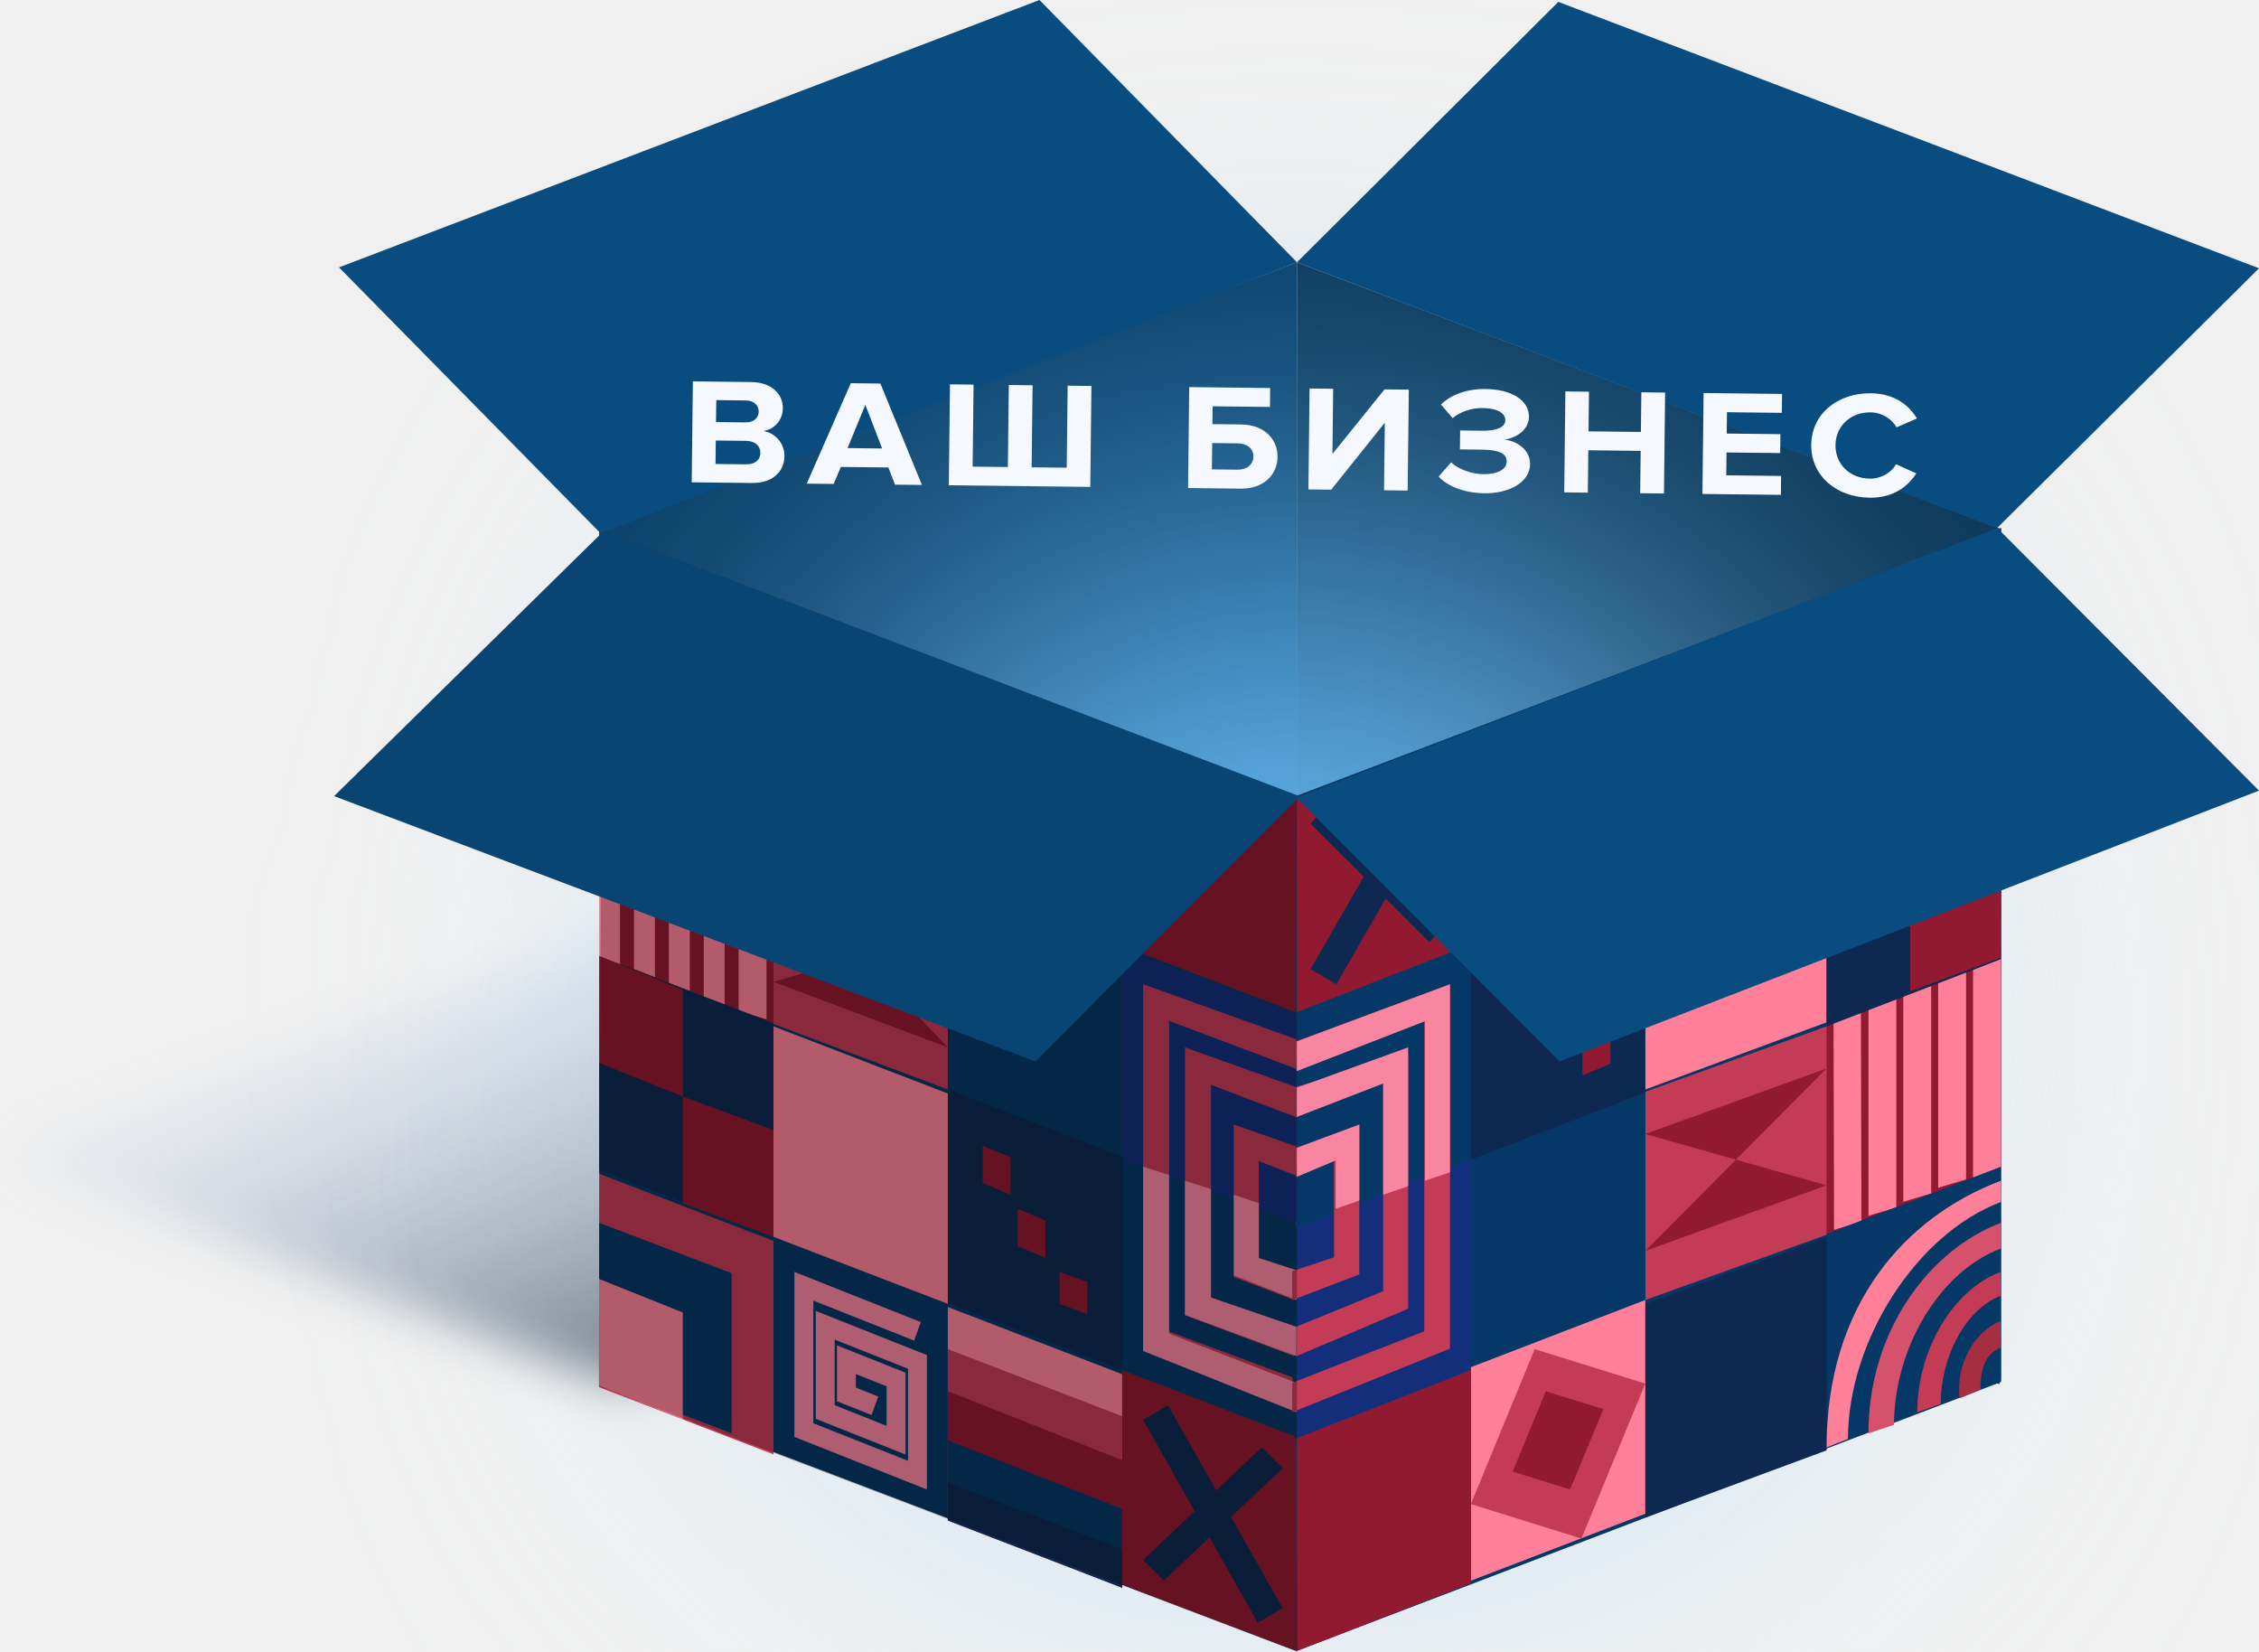
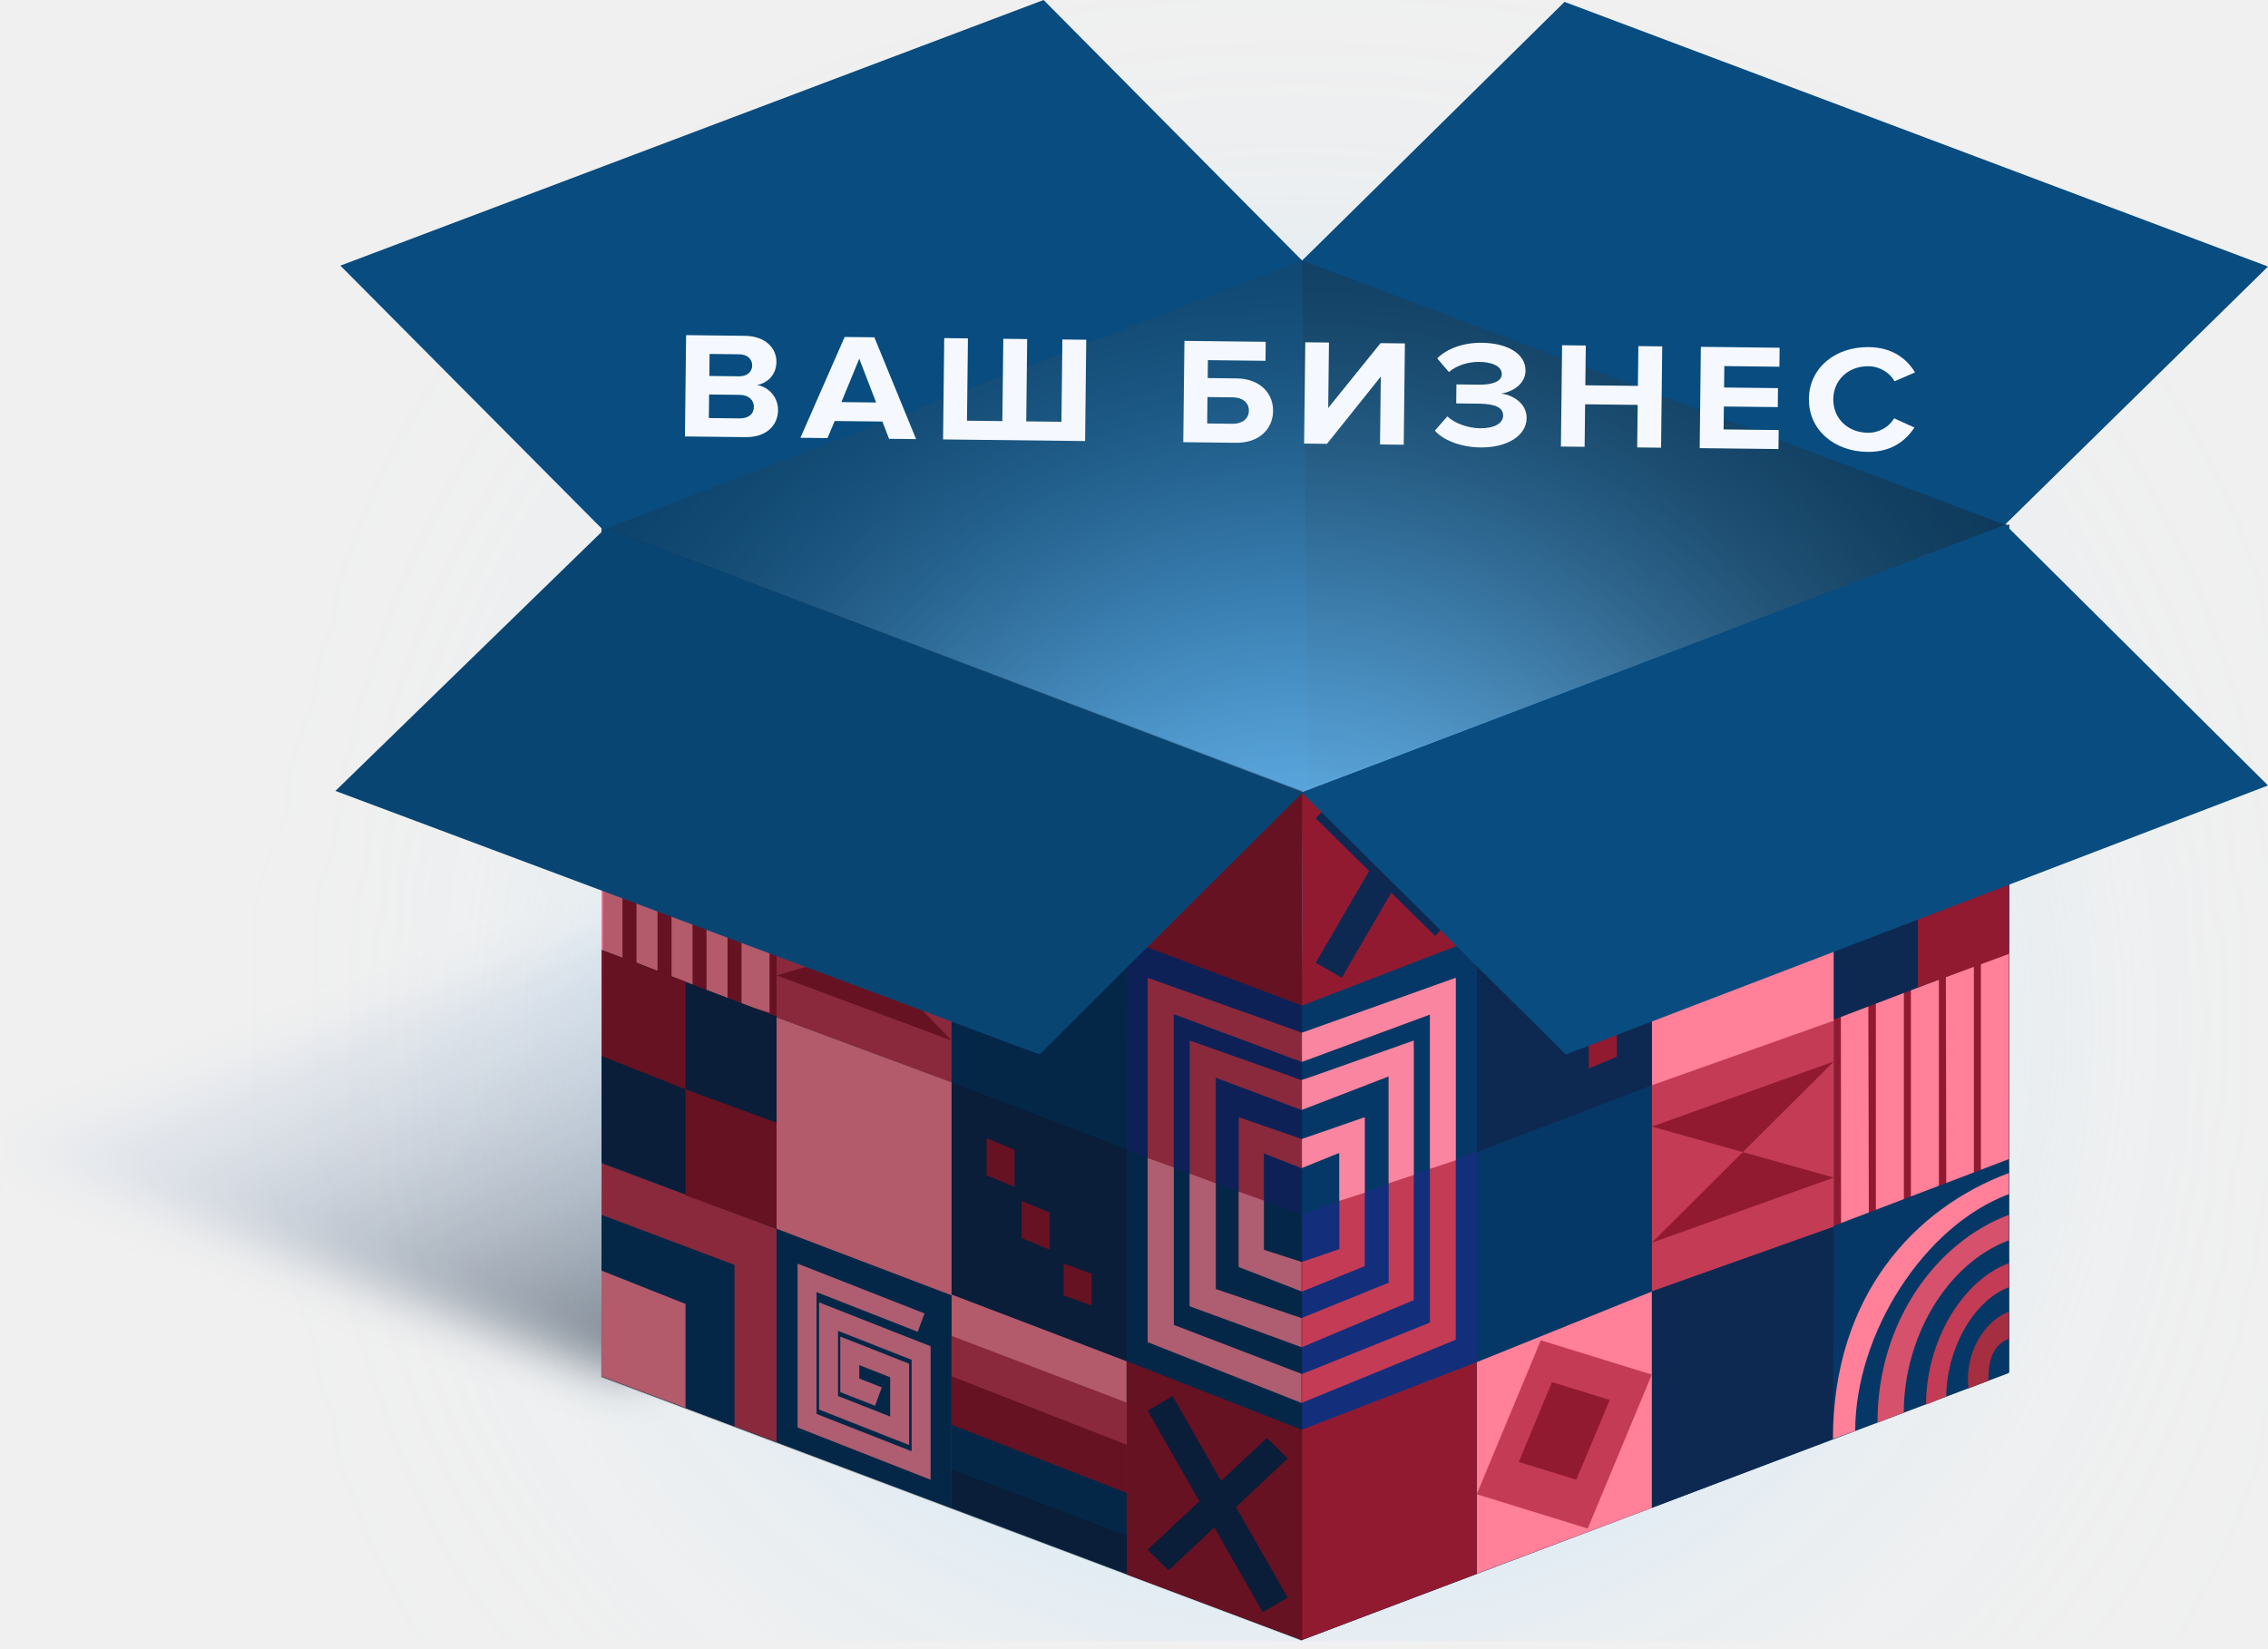
- <svg xmlns="http://www.w3.org/2000/svg" width="238" height="174" viewBox="0 0 238 174" fill="none">
+ <svg xmlns="http://www.w3.org/2000/svg" width="238" height="173" viewBox="0 0 238 173" fill="none">
  <g clip-path="url(#clip0)">
    <g filter="url(#filter0_f)">
-       <path d="M148.606 114.313L65.461 145.898L0 121.881L82.682 91.753L148.606 114.313Z" fill="url(#paint0_linear)" />
+       <path d="M148.606 113.151L65.461 144.414L-0 120.642L82.681 90.82L148.606 113.151Z" fill="url(#paint0_linear)" />
    </g>
-     <path d="M136.598 173.904L63.144 145.949L63.119 56.376L136.598 84.331L136.598 173.904Z" fill="#053866" />
-     <path d="M210.661 145.815L136.6 117.531L136.643 27.629L210.814 55.729L210.661 145.815Z" fill="#083556" />
-     <path d="M136.6 173.903L210.788 145.483L210.814 55.636L136.625 83.826L136.6 173.903Z" fill="#054270" />
-     <path d="M63.144 145.815L136.642 118.741L136.642 27.629L63.119 55.757L63.144 145.815Z" fill="#063D66" />
+     <path d="M136.599 172.135L63.145 144.465L63.119 55.802L136.599 83.473V172.135Z" fill="#053866" />
+     <path d="M210.818 144.027L136.6 116.336L136.263 27.663L137.53 26.613L210.814 55.162L210.818 144.027Z" fill="#083556" />
+     <path d="M136.6 172.135L210.788 144.004L210.814 55.07L136.625 82.973L136.6 172.135Z" fill="#054270" />
+     <path d="M63.145 144.332L137.783 114.31L136.639 27.348L135.756 26.613L63.119 55.19L63.145 144.332Z" fill="#063D66" />
    <g filter="url(#filter1_f)">
-       <ellipse cx="136.316" cy="108.215" rx="50.669" ry="50.983" fill="url(#paint1_radial)" />
+       <ellipse cx="136.316" cy="107.115" rx="50.669" ry="50.465" fill="url(#paint1_radial)" />
    </g>
-     <path d="M136.577 173.904L63.148 145.949L63.123 56.376L136.602 84.331L136.577 173.904Z" fill="#053866" />
-     <path d="M81.493 85.942L63.148 78.901L63.123 56.376L81.493 63.569L81.493 85.942Z" fill="#053866" />
-     <path d="M68.006 77.807C66.351 77.85 64.706 77.549 63.171 76.923L63.121 74.547C66.853 75.988 70.436 75.71 73.191 73.789C76.473 71.514 78.552 67.748 78.552 62.289L80.756 63.173C80.756 69.391 78.927 72.879 75.045 75.583C72.961 76.995 70.516 77.768 68.006 77.807Z" fill="#FF8098" />
-     <path d="M99.861 92.595L81.491 85.517L81.491 63.028L99.861 70.106L99.861 92.595Z" fill="#0E2951" />
-     <path d="M118.23 99.986L99.86 92.909L99.86 70.419L118.23 77.471L118.23 99.986Z" fill="#FF8098" />
-     <path d="M136.499 106.639L118.23 99.645L118.23 77.072L136.6 83.859L136.499 106.639Z" fill="#911A31" />
-     <path d="M81.491 108.117L63.121 101.065L63.121 78.55L81.491 85.628L81.491 108.117Z" fill="#911A31" />
-     <path d="M99.861 114.77L81.491 107.869L81.491 85.942L99.861 92.843L99.861 114.77Z" fill="#C43B55" />
-     <path d="M118.23 122.161L99.86 115.084L99.86 92.594L118.23 99.672L118.23 122.161Z" fill="#053866" />
-     <path d="M136.6 128.814L118.23 121.99L118.23 99.986L136.6 106.811L136.6 128.814Z" fill="#132F7C" />
-     <path d="M99.861 137.684L81.491 130.632L81.491 108.117L99.861 115.195L99.861 137.684Z" fill="#FF8098" />
-     <path d="M118.231 144.336L99.861 137.259L99.861 114.77L118.231 121.847L118.231 144.336Z" fill="#0E2951" />
-     <path d="M136.602 151.728L118.232 144.729L118.232 122.161L136.602 129.161L136.602 151.728Z" fill="#053866" />
-     <path d="M81.491 153.206L63.121 146.129L63.121 123.64L81.491 130.717L81.491 153.206Z" fill="#C43B55" />
-     <path d="M99.861 159.859L81.491 152.801L81.491 130.292L99.861 137.35L99.861 159.859Z" fill="#053866" />
-     <path d="M118.23 167.251L99.86 160.173L99.86 137.684L118.23 144.762L118.23 167.251Z" fill="#FF8098" />
-     <path d="M136.6 173.903L118.23 166.944L118.23 144.337L136.525 151.348L136.6 173.903Z" fill="#911A31" />
-     <path d="M66.919 73.375C65.615 73.395 64.321 73.139 63.121 72.623L63.121 69.897C65.79 70.935 69.101 70.572 70.743 69.481C73.489 67.638 74.824 64.782 74.824 60.81L77.082 61.719C77.082 66.6 75.363 69.585 72.283 71.74C70.695 72.811 68.828 73.38 66.919 73.375Z" fill="#D6516B" />
-     <path d="M65.606 68.201C64.755 68.219 63.909 68.051 63.121 67.708L63.121 64.834C64.726 65.491 67.211 65.327 68.583 63.876C70.007 62.37 70.395 61.139 70.395 58.593L72.673 59.551C72.673 63.055 71.534 65.436 69.386 66.996C68.267 67.787 66.951 68.206 65.606 68.201Z" fill="#C43B55" />
-     <path d="M64.291 63.019C63.889 63.057 63.484 62.973 63.121 62.776L63.121 59.945C63.511 60.107 64.779 60.215 65.266 59.945C66.12 59.46 66.12 58.517 65.705 57.114L68.265 58.058C68.265 60.026 67.631 61.401 66.436 62.318C65.796 62.772 65.052 63.016 64.291 63.019Z" fill="#A62E41" />
-     <path d="M136.315 148.032L120.434 142.124L120.434 103.682L136.599 109.489L136.599 112.608L123.171 107.536L123.171 140.273L136.16 145.091L136.315 148.032Z" fill="#C43B55" />
-     <path d="M136.599 148.771L120.434 142.316L120.434 122.9L123.171 123.78L123.171 140.483L136.599 145.682L136.599 148.771Z" fill="#F985A0" />
-     <path d="M136.314 142.858L124.844 138.554L124.844 110.335L136.6 114.535L136.6 117.705L127.581 114.278L127.581 137.137L136.6 140.307L136.314 142.858Z" fill="#C43B55" />
-     <path d="M136.325 136.945L129.988 134.531L129.988 118.465L136.601 120.778L136.601 123.871L132.628 122.312L132.628 132.721L136.601 134.456L136.325 136.945Z" fill="#C43B55" />
-     <path d="M136.601 136.945L129.988 134.351L129.988 125.857L132.628 126.747L132.628 132.52L136.601 133.817L136.601 136.945Z" fill="#F985A0" />
-     <path d="M136.6 142.858L124.844 138.515L124.844 124.379L127.581 125.258L127.581 136.682L136.6 139.77L136.6 142.858Z" fill="#F985A0" />
-     <path d="M77.082 150.989L63.121 145.679L63.121 128.814L77.082 134.123L77.082 150.989Z" fill="#053866" />
-     <path d="M71.939 149.51L63.121 145.975L63.121 134.727L71.939 138.263L71.939 149.51Z" fill="#FF8098" />
-     <path d="M118.23 85.35L111.511 97.03L99.86 84.317L106.58 72.637L118.23 85.35Z" fill="#C43B55" />
-     <path d="M113.824 85.082L110.31 91.117L104.271 84.559L107.759 78.55L113.824 85.082Z" fill="#911A31" />
-     <path d="M118.23 167.251L99.86 160.151L99.86 142.119L118.23 149.193L118.23 167.251Z" fill="#C43B55" />
-     <path d="M118.23 167.25L99.86 159.964L99.86 146.554L118.23 153.813L118.23 167.25Z" fill="#911A31" />
-     <path d="M118.23 167.251L99.86 160.002L99.86 151.728L118.23 158.951L118.23 167.251Z" fill="#053866" />
-     <path d="M118.23 167.251L99.86 160.183L99.86 156.163L118.23 163.205L118.23 167.251Z" fill="#0E2951" />
-     <path d="M81.491 91.117L99.861 98.023L81.491 103.428L99.861 110.335L81.491 91.117Z" fill="#911A31" />
-     <path d="M65.326 102.204L63.121 101.296L63.121 78.55L65.326 79.458L65.326 102.204Z" fill="#FF8098" />
-     <path d="M68.999 102.943L66.795 102.065L66.795 80.029L68.999 80.932L68.999 102.943Z" fill="#FF8098" />
-     <path d="M80.756 107.378L77.816 106.498L77.816 84.463L80.756 85.343L80.756 107.378Z" fill="#FF8098" />
-     <path d="M76.347 105.899L74.143 105.02L74.143 82.985L76.347 83.865L76.347 105.899Z" fill="#FF8098" />
-     <path d="M72.674 104.421L70.47 103.542L70.47 81.507L72.674 82.386L72.674 104.421Z" fill="#FF8098" />
-     <path d="M81.491 130.292L63.121 123.215L63.121 100.726L81.491 107.778L81.491 130.292Z" fill="#0E2951" />
-     <path d="M81.491 130.292L71.939 126.757L71.939 115.509L81.491 119.045L81.491 130.292Z" fill="#911A31" />
-     <path d="M71.939 115.509L63.121 111.967L63.121 100.726L71.939 104.268L71.939 115.509Z" fill="#911A31" />
-     <path fill-rule="evenodd" clip-rule="evenodd" d="M83.696 133.988L97.014 139.269L96.308 141.218L85.689 137.008L85.689 149.928L95.664 153.883L95.664 144.185L87.942 141.12L87.942 148.026L93.411 150.202L93.411 146.037L90.171 144.749L90.171 146.173L92.532 147.11L91.825 149.059L88.178 147.611L88.178 141.726L95.404 144.6L95.404 153.225L85.949 149.463L85.949 138.099L97.657 142.747L97.657 156.902L83.696 151.367L83.696 133.988Z" fill="#F985A0" />
-     <path fill-rule="evenodd" clip-rule="evenodd" d="M135.129 154.648L122.619 166.512L120.434 164.331L132.944 152.468L135.129 154.648Z" fill="#0E2951" />
-     <path fill-rule="evenodd" clip-rule="evenodd" d="M123.052 148.032L135.129 169.406L132.511 170.947L120.434 149.573L123.052 148.032Z" fill="#0E2951" />
-     <path d="M106.473 125.858L103.534 124.62L103.534 120.683L106.473 121.921L106.473 125.858Z" fill="#911A31" />
-     <path d="M110.147 132.51L107.208 131.279L107.208 127.335L110.147 128.566L110.147 132.51Z" fill="#911A31" />
-     <path d="M114.556 138.423L111.617 137.363L111.617 133.988L114.556 135.049L114.556 138.423Z" fill="#911A31" />
-     <path d="M136.625 83.826L210.814 55.637L210.814 145.586L136.6 173.904L136.625 83.826Z" fill="#053866" />
-     <path d="M192.444 107.797L210.814 100.726L210.814 123.221L192.444 130.292L192.444 107.797Z" fill="#911A31" />
-     <path d="M173.34 115.018L192.444 108.118L192.444 130.07L173.34 136.945L173.34 115.018Z" fill="#C43B55" />
-     <path d="M154.971 121.847L173.341 114.77L173.341 137.259L154.971 144.336L154.971 121.847Z" fill="#053866" />
-     <path d="M136.601 129.317L154.97 122.161L154.97 144.573L136.601 151.728L136.601 129.317Z" fill="#132F7C" />
-     <path d="M173.34 92.281L192.444 85.203L192.444 107.693L173.34 114.77L173.34 92.281Z" fill="#FF8098" />
-     <path d="M154.971 99.673L173.341 92.595L173.341 115.084L154.971 122.162L154.971 99.673Z" fill="#0E2951" />
-     <path d="M136.601 106.403L154.97 99.247L154.97 121.659L136.601 128.814L136.601 106.403Z" fill="#053866" />
-     <path d="M173.342 137.345L192.446 130.293L192.446 152.782L173.342 159.86L173.342 137.345Z" fill="#0E2951" />
-     <path d="M154.971 144.023L173.341 136.946L173.341 159.461L154.971 166.513L154.971 144.023Z" fill="#FF8098" />
-     <path d="M136.601 151.505L154.97 144.338L154.97 166.788L136.676 173.904L136.601 151.505Z" fill="#911A31" />
-     <path d="M192.443 62.734L210.813 55.637L210.813 78.132L192.443 85.204L192.443 62.734Z" fill="#C43B55" />
-     <path d="M173.338 70.106L192.442 63.029L192.442 85.518L173.338 92.595L173.338 70.106Z" fill="#053866" />
-     <path d="M154.968 77.321L173.338 70.42L173.338 92.347L154.968 99.248L154.968 77.321Z" fill="#FF8098" />
-     <path d="M136.7 83.998L154.969 77.073L154.969 99.484L136.6 106.639L136.7 83.998Z" fill="#911A31" />
-     <path d="M136.147 148.772L136.147 145.658L150.054 140.24L150.054 107.556L136.818 112.442L135.863 109.961L152.764 103.683L152.764 142.063L136.147 148.772Z" fill="#C43B55" />
-     <path d="M152.765 123.488L150.129 124.379L150.129 107.578L136.6 112.847L136.6 109.716L152.765 103.683L152.765 123.488Z" fill="#F985A0" />
-     <path d="M136.6 142.859L136.6 139.751L145.724 136.012L145.724 114.031L136.6 117.593L136.6 114.485L148.356 111.074L148.356 137.856L136.6 142.859Z" fill="#C43B55" />
-     <path d="M136.142 136.946L136.142 133.907L140.551 132.449L140.551 122.222L136.801 123.605L135.863 121.184L143.211 118.466L143.211 134.253L136.142 136.946Z" fill="#C43B55" />
-     <path d="M143.213 126.467L140.724 127.336L140.724 122.243L136.6 123.982L136.6 120.926L143.213 118.466L143.213 126.467Z" fill="#F985A0" />
-     <path d="M148.356 124.956L145.724 125.858L145.724 114.141L136.6 117.671L136.6 114.591L148.356 110.335L148.356 124.956Z" fill="#F985A0" />
-     <path d="M201.26 59.192L210.812 55.637L210.812 66.891L201.26 70.42L201.26 59.192Z" fill="#FF8098" />
-     <path d="M154.968 158.442L161.692 142.12L173.338 145.755L166.614 162.077L154.968 158.442Z" fill="#C43B55" />
-     <path d="M159.376 155.017L162.861 146.555L168.928 148.441L165.417 156.903L159.376 155.017Z" fill="#911A31" />
-     <path d="M154.968 77.311L173.338 70.42L173.338 87.947L154.968 94.812L154.968 77.311Z" fill="#C43B55" />
-     <path d="M154.968 77.446L173.338 70.42L173.338 83.377L154.968 90.377L154.968 77.446Z" fill="#911A31" />
-     <path d="M154.968 77.324L173.338 70.42L173.338 78.324L154.968 85.203L154.968 77.324Z" fill="#053866" />
-     <path d="M154.968 77.471L173.338 70.42L173.338 74.456L154.968 81.507L154.968 77.471Z" fill="#0E2951" />
-     <path d="M192.442 124.865L173.338 131.771L192.442 112.553L173.338 119.46" fill="#911A31" />
-     <path d="M210.811 123.49L207.872 124.38L207.872 101.642L210.811 100.726L210.811 123.49Z" fill="#FF8098" />
-     <path d="M207.138 124.239L204.199 125.119L204.199 103.084L207.138 102.204L207.138 124.239Z" fill="#FF8098" />
-     <path d="M196.115 128.674L193.231 129.554L193.176 107.519L196.06 106.64L196.115 128.674Z" fill="#FF8098" />
-     <path d="M199.791 127.196L196.852 128.075L196.852 106.04L199.791 105.161L199.791 127.196Z" fill="#FF8098" />
-     <path d="M203.464 125.718L200.525 126.597L200.525 104.562L203.464 103.683L203.464 125.718Z" fill="#FF8098" />
-     <path d="M192.443 85.629L210.813 78.551L210.813 101.04L192.443 108.118L192.443 85.629Z" fill="#0E2951" />
-     <path d="M192.443 129.979L210.813 122.901L210.813 145.391L192.443 152.468L192.443 129.979Z" fill="#053866" />
-     <path d="M192.443 85.606L201.261 82.247L201.261 92.932L192.443 96.291L192.443 85.606Z" fill="#911A31" />
-     <path d="M194.692 151.578L192.443 152.468C192.443 137.318 200.875 128.116 210.813 124.38L210.813 126.616C201.845 129.997 194.692 141.334 194.692 151.578Z" fill="#FF8098" />
-     <path d="M199.546 150.09L196.852 150.99C196.852 140.172 203.293 131.641 210.813 128.815L210.813 131.513C204.243 134.005 199.546 142.15 199.546 150.09Z" fill="#D6516B" />
-     <path d="M204.463 147.898L201.994 148.772C201.994 142.205 205.748 135.887 210.761 133.989L210.812 136.486C206.907 137.984 204.463 143.179 204.463 147.898Z" fill="#C43B55" />
-     <path d="M208.651 146.405L206.465 147.294C206.018 143.737 208.055 140.205 210.762 139.163L210.812 141.958C209.123 142.594 208.651 144.245 208.651 146.405Z" fill="#A62E41" />
-     <path fill-rule="evenodd" clip-rule="evenodd" d="M190.238 65.985L190.238 83.759L176.955 88.899L176.216 86.905L188.151 82.287L188.151 69.073L177.629 73.144L177.629 83.065L185.791 79.924L185.791 72.859L179.988 75.092L179.988 79.326L183.407 78.004L183.407 76.574L181.675 77.246L180.934 75.252L185.494 73.484L185.494 79.477L177.901 82.412L177.901 73.617L187.878 69.777L187.878 81.399L175.542 86.147L175.542 71.672L190.238 65.985Z" fill="#F985A0" />
-     <path fill-rule="evenodd" clip-rule="evenodd" d="M138.068 102.086L150.766 80.029L153.499 81.626L140.801 103.683L138.068 102.086Z" fill="#0E2951" />
-     <path fill-rule="evenodd" clip-rule="evenodd" d="M150.597 99.248L138.068 86.772L140.235 84.464L152.764 96.941L150.597 99.248Z" fill="#0E2951" />
-     <path d="M166.726 109.355L169.665 108.118L169.665 112.055L166.726 113.292L166.726 109.355Z" fill="#911A31" />
-     <path d="M163.052 106.216L165.991 105.161L165.991 108.541L163.052 109.596L163.052 106.216Z" fill="#911A31" />
-     <path d="M158.642 102.526L161.581 101.465L161.581 104.84L158.642 105.9L158.642 102.526Z" fill="#911A31" />
-     <path d="M196.852 61.15L210.813 55.637L210.813 73.09L196.852 78.551L196.852 61.15Z" fill="#053866" />
-     <path d="M201.26 93.18L210.812 89.638L210.812 100.88L201.26 104.422L201.26 93.18Z" fill="#911A31" />
-     <path opacity="0.3" d="M63.419 55.917L136.643 83.875L136.643 174L63.092 146.042L63.419 55.917Z" fill="black" />
-     <path d="M238.002 28.261L210.395 55.637L136.644 27.63L164.181 0.199L238.002 28.261Z" fill="#084C80" />
-     <path d="M136.946 83.883L109.085 111.813L35.198 83.865L63.562 55.982L136.946 83.883Z" fill="#094573" />
-     <path d="M136.643 27.63L109.513 1.80498e-08L35.718 28.166L63.274 56.177L136.643 27.63Z" fill="#084C80" />
-     <path d="M238.001 83.286L210.443 55.636L136.6 84.034L164.31 111.813L238.001 83.286Z" fill="#084C80" />
-     <path d="M79.215 50.881C81.44 50.907 82.628 49.645 82.646 48.051C82.661 46.712 81.676 45.6 80.434 45.411C81.54 45.216 82.461 44.334 82.477 42.995C82.493 41.576 81.369 40.272 79.145 40.246L72.998 40.175L72.876 50.808L79.215 50.881ZM78.553 44.496L75.436 44.46L75.463 42.149L78.58 42.185C79.421 42.194 79.94 42.695 79.933 43.364C79.925 44.034 79.394 44.506 78.553 44.496ZM78.59 48.913L75.385 48.876L75.413 46.405L78.618 46.442C79.599 46.453 80.118 47.033 80.11 47.703C80.101 48.468 79.536 48.924 78.59 48.913Z" fill="#F5F9FF" />
-     <path d="M97.133 51.087L92.755 40.403L89.637 40.367L84.996 50.948L87.834 50.98L88.59 49.188L93.599 49.245L94.296 51.055L97.133 51.087ZM92.939 47.245L89.296 47.203L91.17 42.649L92.939 47.245Z" fill="#F5F9FF" />
-     <path d="M112.485 40.63L112.386 49.27L108.69 49.228L108.79 40.588L106.285 40.559L106.186 49.199L102.473 49.156L102.573 40.516L100.086 40.487L99.963 51.12L114.867 51.292L114.99 40.659L112.485 40.63Z" fill="#F5F9FF" />
-     <path d="M125.292 40.778L125.17 51.41L130.686 51.474C133.191 51.503 134.575 49.972 134.596 48.139C134.617 46.306 133.251 44.744 130.764 44.715L127.734 44.68L127.756 42.799L133.798 42.869L133.821 40.876L125.292 40.778ZM130.408 46.704C131.372 46.715 132.066 47.249 132.056 48.11C132.046 48.955 131.34 49.489 130.376 49.478L127.679 49.447L127.711 46.673L130.408 46.704Z" fill="#F5F9FF" />
-     <path d="M140.249 51.584L145.9 44.523L145.818 51.648L148.305 51.677L148.428 41.044L145.871 41.015L140.38 47.823L140.459 40.953L137.972 40.924L137.85 51.556L140.249 51.584Z" fill="#F5F9FF" />
-     <path d="M156.368 51.961C159.153 51.993 161.182 50.725 161.203 48.892C161.221 47.298 159.69 46.435 158.518 46.31C159.799 46.118 161.07 45.255 161.085 43.916C161.105 42.147 159.227 41.009 156.495 40.978C154.446 40.954 152.774 41.652 151.817 42.614L153.044 44.047C153.875 43.339 155.088 42.971 156.226 42.984C157.557 42.999 158.603 43.425 158.594 44.27C158.585 45.051 157.582 45.391 156.199 45.375L153.835 45.347L153.812 47.34L156.176 47.367C157.927 47.388 158.746 47.78 158.736 48.624C158.727 49.422 157.827 49.969 156.286 49.951C155.148 49.938 153.682 49.475 152.885 48.701L151.572 50.2C152.419 51.166 154.214 51.936 156.368 51.961Z" fill="#F5F9FF" />
-     <path d="M175.309 51.988L175.431 41.355L172.927 41.327L172.879 45.503L167.362 45.44L167.41 41.263L164.923 41.234L164.801 51.867L167.287 51.896L167.339 47.432L172.856 47.496L172.804 51.959L175.309 51.988Z" fill="#F5F9FF" />
-     <path d="M187.628 52.13L187.651 50.137L181.872 50.071L181.9 47.664L187.556 47.729L187.579 45.736L181.923 45.671L181.948 43.423L187.728 43.49L187.751 41.497L179.485 41.402L179.362 52.035L187.628 52.13Z" fill="#F5F9FF" />
-     <path d="M196.978 52.429C199.553 52.459 201.039 51.184 201.895 49.871L199.769 48.906C199.269 49.777 198.21 50.434 197.002 50.42C194.882 50.396 193.358 48.896 193.382 46.887C193.405 44.879 194.963 43.414 197.082 43.438C198.29 43.452 199.333 44.15 199.814 45.016L201.962 44.084C201.154 42.752 199.68 41.459 197.105 41.43C193.603 41.389 190.862 43.59 190.825 46.858C190.787 50.126 193.476 52.389 196.978 52.429Z" fill="#F5F9FF" />
+     <path d="M136.601 172.137L63.147 144.465L63.122 55.802L136.601 83.473V172.137Z" fill="#053866" />
+     <path d="M81.491 85.069L63.147 78.099L63.122 55.802L81.491 62.923V85.069Z" fill="#053866" />
+     <path d="M68.005 77.016C66.35 77.058 64.705 76.76 63.17 76.141L63.12 73.789C66.852 75.215 70.434 74.94 73.19 73.039C76.472 70.787 78.551 67.059 78.551 61.656L80.755 62.531C80.755 68.686 78.926 72.138 75.044 74.815C72.96 76.213 70.515 76.977 68.005 77.016Z" fill="#FF8098" />
+     <path d="M99.861 91.653L81.491 84.648V62.387L99.861 69.393V91.653Z" fill="#0E2951" />
+     <path d="M118.23 98.97L99.86 91.964V69.704L118.23 76.684V98.97Z" fill="#FF8098" />
+     <path d="M136.599 105.552L118.229 98.632V76.288L136.724 83.154L136.599 105.552Z" fill="#911A31" />
+     <path d="M81.49 107.018L63.12 100.038V77.752L81.49 84.758V107.018Z" fill="#911A31" />
+     <path d="M99.861 113.603L81.491 106.773V85.069L99.861 91.899V113.603Z" fill="#C43B55" />
+     <path d="M118.23 120.919L99.86 113.914V91.653L118.23 98.659V120.919Z" fill="#053866" />
+     <path d="M136.599 127.504L118.229 120.749L118.254 98.638L136.599 105.534V127.504Z" fill="#132F7C" />
+     <path d="M99.861 136.284L81.491 129.304V106.776L99.861 113.597V136.284Z" fill="#FF8098" />
+     <path d="M118.231 142.869L99.861 135.863V113.603L118.231 120.608V142.869Z" fill="#0E2951" />
+     <path d="M136.602 150.186L118.232 143.257V120.919L136.602 127.848V150.186Z" fill="#053866" />
+     <path d="M81.49 151.351L63.12 144.451V122.084L81.49 128.968V151.351Z" fill="#C43B55" />
+     <path d="M99.861 158.234L81.491 151.247V128.968L99.861 135.954V158.234Z" fill="#053866" />
+     <path d="M118.23 165.137L99.86 158.132V135.871L118.23 142.877V165.137Z" fill="#FF8098" />
+     <path d="M136.599 172.135L118.229 165.246V142.869L136.599 150.06V172.135Z" fill="#911A31" />
+     <path d="M66.918 72.629C65.614 72.649 64.32 72.395 63.12 71.884V69.186C65.789 70.214 69.1 69.854 70.742 68.775C73.488 66.95 74.823 64.124 74.823 60.192L77.081 61.092C77.081 65.923 75.362 68.878 72.282 71.01C70.694 72.071 68.827 72.634 66.918 72.629Z" fill="#D6516B" />
+     <path d="M65.605 67.508C64.754 67.525 63.908 67.359 63.12 67.02V64.175C64.725 64.825 67.21 64.663 68.582 63.227C70.006 61.736 70.394 60.517 70.394 57.997L72.672 58.946C72.672 62.414 71.533 64.771 69.385 66.315C68.266 67.098 66.95 67.513 65.605 67.508Z" fill="#C43B55" />
+     <path d="M64.29 62.378C63.887 62.416 63.483 62.333 63.12 62.138V59.336C63.51 59.496 64.777 59.603 65.265 59.336C66.118 58.856 66.118 57.922 65.704 56.534L68.263 57.468C68.263 59.416 67.629 60.777 66.435 61.684C65.794 62.134 65.05 62.375 64.29 62.378Z" fill="#A62E41" />
+     <path d="M136.314 146.527L120.433 140.679V102.628L136.598 108.376V111.463L123.17 106.443V139.361L136.087 144.663L136.314 146.527Z" fill="#C43B55" />
+     <path d="M136.598 147.259L120.433 140.869V121.547L123.17 122.532V139.054L136.598 144.201V147.259Z" fill="#F985A0" />
+     <path d="M136.299 140.633L124.843 137.028V109.213L136.6 113.371V116.508L127.58 113.116V135.742L136.6 138.88L136.299 140.633Z" fill="#C43B55" />
+     <path d="M136.299 134.482L129.988 132.786V117.261L136.601 119.55V122.611L132.628 121.068V131.371L136.601 133.088L136.299 134.482Z" fill="#C43B55" />
+     <path d="M136.601 135.552L129.988 132.985V125.063L132.628 126.018V131.172L136.601 132.456V135.552Z" fill="#F985A0" />
+     <path d="M136.6 141.406L124.843 137.106V123.181L127.58 124.195V135.292L136.6 138.349V141.406Z" fill="#F985A0" />
+     <path d="M77.081 149.708L63.12 144.451V127.504L77.081 132.76V149.708Z" fill="#053866" />
+     <path d="M71.938 147.766L63.12 144.451V133.357L71.938 136.857V147.766Z" fill="#FF8098" />
+     <path d="M118.23 84.482L111.51 96.043L99.86 83.459L106.579 71.898L118.23 84.482Z" fill="#C43B55" />
+     <path d="M113.822 84.217L110.308 90.19L104.27 83.7L107.758 77.752L113.822 84.217Z" fill="#911A31" />
+     <path d="M118.23 165.085L99.86 158.058V140.209L118.23 147.211V165.085Z" fill="#C43B55" />
+     <path d="M118.23 164.937L99.86 157.725V144.451L118.23 151.637V164.937Z" fill="#911A31" />
+     <path d="M118.23 164.906L99.86 157.731V149.542L118.23 156.691V164.906Z" fill="#053866" />
+     <path d="M118.23 165.183L99.86 158.187V154.208L118.23 161.178V165.183Z" fill="#0E2951" />
+     <path d="M81.491 90.19L99.861 97.026L81.491 102.377L99.861 109.213L81.491 90.19Z" fill="#911A31" />
+     <path d="M65.324 101.165L63.12 100.266V77.752L65.324 78.65V101.165Z" fill="#FF8098" />
+     <path d="M68.998 101.896L66.794 101.027V79.215L68.998 80.109V101.896Z" fill="#FF8098" />
+     <path d="M80.754 106.286L77.816 105.415V83.605L80.754 84.475V106.286Z" fill="#FF8098" />
+     <path d="M76.346 104.823L74.142 103.952V82.141L76.346 83.012V104.823Z" fill="#FF8098" />
+     <path d="M72.673 103.36L70.469 102.489V80.678L72.673 81.549V103.36Z" fill="#FF8098" />
+     <path d="M81.49 128.968L63.12 121.962V99.702L81.49 106.682V128.968Z" fill="#0E2951" />
+     <path d="M81.49 128.968L71.938 125.468V114.335L81.49 117.834V128.968Z" fill="#911A31" />
+     <path d="M71.938 114.335L63.12 110.829V99.702L71.938 103.022V114.335Z" fill="#911A31" />
+     <path fill-rule="evenodd" clip-rule="evenodd" d="M83.695 132.626L97.013 137.853L96.306 139.782L85.688 135.615V148.404L95.663 152.319V142.719L87.941 139.685V146.521L93.41 148.675V144.553L90.17 143.277V144.687L92.531 145.614L91.824 147.544L88.177 146.11V140.286L95.403 143.13V151.667L85.948 147.943V136.694L97.656 141.296V155.307L83.695 149.828V132.626Z" fill="#F985A0" />
+     <path fill-rule="evenodd" clip-rule="evenodd" d="M135.129 153.076L122.619 164.819L120.433 162.66L132.943 150.917L135.129 153.076Z" fill="#0E2951" />
+     <path fill-rule="evenodd" clip-rule="evenodd" d="M123.052 146.527L135.129 167.684L132.51 169.208L120.433 148.052L123.052 146.527Z" fill="#0E2951" />
+     <path d="M106.472 124.578L103.533 123.353V119.456L106.472 120.681V124.578Z" fill="#911A31" />
+     <path d="M110.145 131.162L107.207 129.944V126.041L110.145 127.259V131.162Z" fill="#911A31" />
+     <path d="M114.555 137.016L111.616 135.966V132.626L114.555 133.676V137.016Z" fill="#911A31" />
+     <path d="M136.724 83.154L210.813 55.071V144.106L136.599 172.136L136.724 83.154Z" fill="#053866" />
+     <path d="M192.444 106.701L210.814 99.701V121.968L192.444 128.968V106.701Z" fill="#911A31" />
+     <path d="M173.339 113.849L192.444 107.018V128.747L173.339 135.553V113.849Z" fill="#C43B55" />
+     <path d="M154.971 120.608L173.341 113.603V135.863L154.971 142.869V120.608Z" fill="#053866" />
+     <path d="M136.6 127.49L154.97 120.9V143.103L136.6 150.185V127.49Z" fill="#132F7C" />
+     <path d="M173.339 91.343L192.443 84.337V107.122L173.339 113.909V91.343Z" fill="#FF8098" />
+     <path d="M154.971 98.659L173.341 91.654V113.914L154.971 120.92V98.659Z" fill="#0E2951" />
+     <path d="M136.6 105.321L154.97 98.238V120.422L136.6 127.504V105.321Z" fill="#053866" />
+     <path d="M173.341 135.543L192.475 128.744L192.347 151.026L173.341 158.256V135.543Z" fill="#0E2951" />
+     <path d="M154.971 142.966L173.341 135.553V158.259L154.971 165.175V142.966Z" fill="#FF8098" />
+     <path d="M136.6 150.061L154.97 142.966V165.188L136.6 172.134V150.061Z" fill="#911A31" />
+     <path d="M192.443 62.096L210.813 55.071V77.338L192.443 84.337V62.096Z" fill="#C43B55" />
+     <path d="M173.337 69.393L192.442 62.388V84.648L173.337 91.654V69.393Z" fill="#053866" />
+     <path d="M154.967 76.534L173.337 69.704V91.408L154.967 98.238V76.534Z" fill="#FF8098" />
+     <path d="M136.699 83.144L154.969 76.289V98.472L136.599 105.555L136.699 83.144Z" fill="#911A31" />
+     <path d="M136.596 147.239V144.228L150.054 138.814V106.462L136.818 111.299L135.863 108.843L152.763 102.628V140.618L136.596 147.239Z" fill="#C43B55" />
+     <path d="M152.764 121.776L150.056 122.674V106.484L136.599 111.467V108.394L152.764 102.628V121.776Z" fill="#F985A0" />
+     <path d="M136.599 141.406V138.33L145.723 134.629V112.871L136.599 116.397V113.321L148.356 109.945V136.454L136.599 141.406Z" fill="#C43B55" />
+     <path d="M136.596 135.574V132.454L140.55 131.103V120.979L136.8 122.348L135.863 119.952L143.211 117.262V132.888L136.596 135.574Z" fill="#C43B55" />
+     <path d="M143.212 125.181L140.545 126.042V121L136.599 122.605V119.546L143.212 117.262V125.181Z" fill="#F985A0" />
+     <path d="M148.356 123.317L145.723 124.195V112.98L136.599 116.5V113.37L148.356 109.213V123.317Z" fill="#F985A0" />
+     <path d="M201.26 58.59L210.812 55.071V66.21L201.26 69.704V58.59Z" fill="#FF8098" />
+     <path d="M154.967 156.831L161.691 140.674L173.337 144.273L166.613 160.429L154.967 156.831Z" fill="#C43B55" />
+     <path d="M159.376 153.441L162.861 145.064L168.928 146.931L165.417 155.308L159.376 153.441Z" fill="#911A31" />
+     <path d="M154.967 76.525L173.337 69.704V87.052L154.967 93.848V76.525Z" fill="#C43B55" />
+     <path d="M154.967 76.658L173.337 69.704V82.529L154.967 89.458V76.658Z" fill="#911A31" />
+     <path d="M154.967 76.537L173.337 69.704V77.528L154.967 84.337V76.537Z" fill="#053866" />
+     <path d="M154.967 76.683L173.337 69.704V73.699L154.967 80.679V76.683Z" fill="#0E2951" />
+     <path d="M192.442 123.595L173.337 130.432L192.442 111.409L173.337 118.245" fill="#911A31" />
+     <path d="M210.811 122.234L207.872 123.115V100.608L210.811 99.702V122.234Z" fill="#FF8098" />
+     <path d="M207.137 123.21L204.236 124.302L204.198 102.036L207.137 101.165V123.21Z" fill="#FF8098" />
+     <path d="M196.115 127.366L193.197 128.543L193.176 106.425L196.06 105.555L196.115 127.366Z" fill="#FF8098" />
+     <path d="M199.79 125.902L196.851 127.271V104.962L199.79 104.092V125.902Z" fill="#FF8098" />
+     <path d="M203.463 124.439L200.525 126.321V103.499L203.463 102.628V124.439Z" fill="#FF8098" />
+     <path d="M192.443 84.758L210.813 77.752V100.013L192.443 107.018V84.758Z" fill="#0E2951" />
+     <path d="M192.443 128.657L210.813 121.652V143.912L192.443 150.918V128.657Z" fill="#053866" />
+     <path d="M192.443 84.735L201.26 81.41V91.987L192.443 95.312V84.735Z" fill="#911A31" />
+     <path d="M194.683 150.178L192.347 151.026C192.347 136.03 200.874 126.814 210.813 123.115V125.329C201.845 128.675 194.683 140.038 194.683 150.178Z" fill="#FF8098" />
+     <path d="M199.778 148.269L197.018 149.329C197.018 138.622 203.293 130.303 210.812 127.505V130.175C204.242 132.642 199.778 140.41 199.778 148.269Z" fill="#D6516B" />
+     <path d="M204.237 146.572L202.114 147.42C202.114 140.92 205.797 134.452 210.811 132.573V135.098C206.906 136.581 204.237 141.9 204.237 146.572Z" fill="#C43B55" />
+     <path d="M208.65 144.916L206.572 145.724C206.125 142.203 208.111 138.695 210.818 137.664L210.81 140.515C209.122 141.143 208.65 142.778 208.65 144.916Z" fill="#A62E41" />
+     <path fill-rule="evenodd" clip-rule="evenodd" d="M190.237 65.314V82.907L176.955 87.995L176.215 86.022L188.15 81.45V68.37L177.628 72.4V82.221L185.791 79.111V72.118L179.988 74.329V78.519L183.406 77.211V75.796L181.674 76.46L180.933 74.487L185.493 72.737V78.669L177.901 81.574V72.868L187.878 69.068V80.571L175.541 85.271V70.943L190.237 65.314Z" fill="#F985A0" />
+     <path fill-rule="evenodd" clip-rule="evenodd" d="M138.068 101.048L150.766 79.216L153.498 80.796L140.8 102.628L138.068 101.048Z" fill="#0E2951" />
+     <path fill-rule="evenodd" clip-rule="evenodd" d="M150.597 98.239L138.068 85.889L140.234 83.606L152.763 95.955L150.597 98.239Z" fill="#0E2951" />
+     <path d="M166.725 108.243L169.663 107.018V110.915L166.725 112.14V108.243Z" fill="#911A31" />
+     <path d="M163.051 105.136L165.99 104.092V107.437L163.051 108.481V105.136Z" fill="#911A31" />
+     <path d="M158.641 101.483L161.58 100.433V103.774L158.641 104.823V101.483Z" fill="#911A31" />
+     <path d="M196.851 60.528L210.812 55.071V72.347L196.851 77.752V60.528Z" fill="#053866" />
+     <path d="M201.259 92.233L210.812 88.727V100.122L201.264 103.632L201.259 92.233Z" fill="#911A31" />
+     <path opacity="0.3" d="M63.418 55.348L136.643 83.022V172.231L63.091 144.557L63.418 55.348Z" fill="black" />
+     <path d="M238.001 27.974L210.394 55.071L136.643 27.349L164.181 0.197L238.001 27.974Z" fill="#084C80" />
+     <path d="M136.724 83.154L109.085 110.676L35.198 83.012L63.562 55.412L136.724 83.154Z" fill="#094573" />
+     <path d="M136.642 27.349L109.512 0L35.717 27.879L63.273 55.606L136.642 27.349Z" fill="#084C80" />
+     <path d="M238.001 82.439L210.443 55.07L136.6 83.18L164.31 110.676L238.001 82.439Z" fill="#084C80" />
+     <path d="M78.215 45.881C80.44 45.907 81.628 44.645 81.646 43.051C81.661 41.712 80.676 40.6 79.434 40.411C80.54 40.216 81.461 39.334 81.477 37.995C81.493 36.576 80.369 35.272 78.145 35.246L71.998 35.175L71.876 45.808L78.215 45.881ZM77.553 39.496L74.436 39.46L74.463 37.149L77.58 37.185C78.421 37.194 78.94 37.695 78.933 38.364C78.925 39.034 78.394 39.506 77.553 39.496ZM77.59 43.913L74.385 43.876L74.413 41.405L77.618 41.442C78.599 41.453 79.118 42.033 79.11 42.703C79.101 43.468 78.536 43.924 77.59 43.913Z" fill="#F5F9FF" />
+     <path d="M96.133 46.087L91.755 35.403L88.637 35.367L83.996 45.948L86.834 45.98L87.59 44.188L92.599 44.245L93.296 46.055L96.133 46.087ZM91.939 42.245L88.296 42.203L90.17 37.649L91.939 42.245Z" fill="#F5F9FF" />
+     <path d="M111.485 35.63L111.386 44.27L107.69 44.228L107.79 35.588L105.285 35.559L105.186 44.199L101.473 44.156L101.573 35.516L99.086 35.487L98.963 46.12L113.867 46.292L113.99 35.659L111.485 35.63Z" fill="#F5F9FF" />
+     <path d="M124.292 35.778L124.17 46.41L129.686 46.474C132.191 46.503 133.575 44.972 133.596 43.139C133.617 41.306 132.251 39.744 129.764 39.715L126.734 39.68L126.756 37.799L132.798 37.869L132.821 35.876L124.292 35.778ZM129.408 41.704C130.372 41.715 131.066 42.249 131.056 43.11C131.046 43.955 130.34 44.489 129.376 44.478L126.679 44.447L126.711 41.673L129.408 41.704Z" fill="#F5F9FF" />
+     <path d="M139.249 46.584L144.9 39.523L144.818 46.648L147.305 46.677L147.428 36.044L144.871 36.015L139.38 42.823L139.459 35.953L136.972 35.924L136.85 46.556L139.249 46.584Z" fill="#F5F9FF" />
+     <path d="M155.368 46.961C158.153 46.993 160.182 45.725 160.203 43.892C160.221 42.298 158.69 41.435 157.518 41.31C158.799 41.118 160.07 40.255 160.085 38.916C160.105 37.147 158.227 36.009 155.495 35.978C153.446 35.954 151.774 36.652 150.817 37.614L152.044 39.047C152.875 38.339 154.088 37.971 155.226 37.984C156.557 37.999 157.603 38.425 157.594 39.27C157.585 40.051 156.582 40.391 155.199 40.375L152.835 40.347L152.812 42.34L155.176 42.367C156.927 42.388 157.746 42.78 157.736 43.624C157.727 44.422 156.827 44.969 155.286 44.951C154.148 44.938 152.682 44.475 151.885 43.701L150.572 45.2C151.419 46.166 153.214 46.936 155.368 46.961Z" fill="#F5F9FF" />
+     <path d="M174.309 46.988L174.431 36.355L171.927 36.327L171.879 40.503L166.362 40.44L166.41 36.263L163.923 36.234L163.801 46.867L166.287 46.896L166.339 42.432L171.856 42.496L171.804 46.959L174.309 46.988Z" fill="#F5F9FF" />
+     <path d="M186.628 47.13L186.651 45.137L180.872 45.071L180.9 42.664L186.556 42.729L186.579 40.736L180.923 40.671L180.948 38.423L186.728 38.49L186.751 36.497L178.485 36.402L178.362 47.035L186.628 47.13Z" fill="#F5F9FF" />
+     <path d="M195.978 47.429C198.553 47.459 200.039 46.184 200.895 44.871L198.769 43.906C198.269 44.777 197.21 45.434 196.002 45.42C193.882 45.396 192.358 43.896 192.382 41.887C192.405 39.879 193.963 38.414 196.082 38.438C197.29 38.452 198.333 39.15 198.814 40.016L200.962 39.084C200.154 37.752 198.68 36.459 196.105 36.43C192.603 36.389 189.862 38.59 189.825 41.858C189.787 45.126 192.476 47.389 195.978 47.429Z" fill="#F5F9FF" />
  </g>
  <defs>
-     <filter id="filter0_f" x="-5" y="86.753" width="158.605" height="64.145" filterUnits="userSpaceOnUse" color-interpolation-filters="sRGB">
+     <filter id="filter0_f" x="-5" y="85.82" width="158.606" height="63.594" filterUnits="userSpaceOnUse" color-interpolation-filters="sRGB">
      <feFlood flood-opacity="0" result="BackgroundImageFix" />
      <feBlend mode="normal" in="SourceGraphic" in2="BackgroundImageFix" result="shape" />
      <feGaussianBlur stdDeviation="2.5" result="effect1_foregroundBlur" />
    </filter>
-     <filter id="filter1_f" x="5.647" y="-22.768" width="261.338" height="261.966" filterUnits="userSpaceOnUse" color-interpolation-filters="sRGB">
+     <filter id="filter1_f" x="5.647" y="-23.349" width="261.337" height="260.929" filterUnits="userSpaceOnUse" color-interpolation-filters="sRGB">
      <feFlood flood-opacity="0" result="BackgroundImageFix" />
      <feBlend mode="normal" in="SourceGraphic" in2="BackgroundImageFix" result="shape" />
      <feGaussianBlur stdDeviation="40" result="effect1_foregroundBlur" />
    </filter>
-     <linearGradient id="paint0_linear" x1="144.204" y1="146.81" x2="105.494" y2="63.305" gradientUnits="userSpaceOnUse">
+     <linearGradient id="paint0_linear" x1="144.203" y1="145.318" x2="106.141" y2="62.365" gradientUnits="userSpaceOnUse">
      <stop offset="0.096" />
      <stop offset="0.978" stop-color="#B4D1FA" stop-opacity="0" />
    </linearGradient>
-     <radialGradient id="paint1_radial" cx="0" cy="0" r="1" gradientUnits="userSpaceOnUse" gradientTransform="translate(135.734 90.635) rotate(90) scale(40.4348 40.1856)">
+     <radialGradient id="paint1_radial" cx="0" cy="0" r="1" gradientUnits="userSpaceOnUse" gradientTransform="translate(135.733 89.7136) rotate(90) scale(40.0236 40.1855)">
      <stop stop-color="#0095FF" />
      <stop offset="1" stop-color="#BCE3FF" />
    </radialGradient>
    <clipPath id="clip0">
-       <rect width="238" height="174" fill="white" />
+       <rect width="238" height="172.231" fill="white" />
    </clipPath>
  </defs>
</svg>
